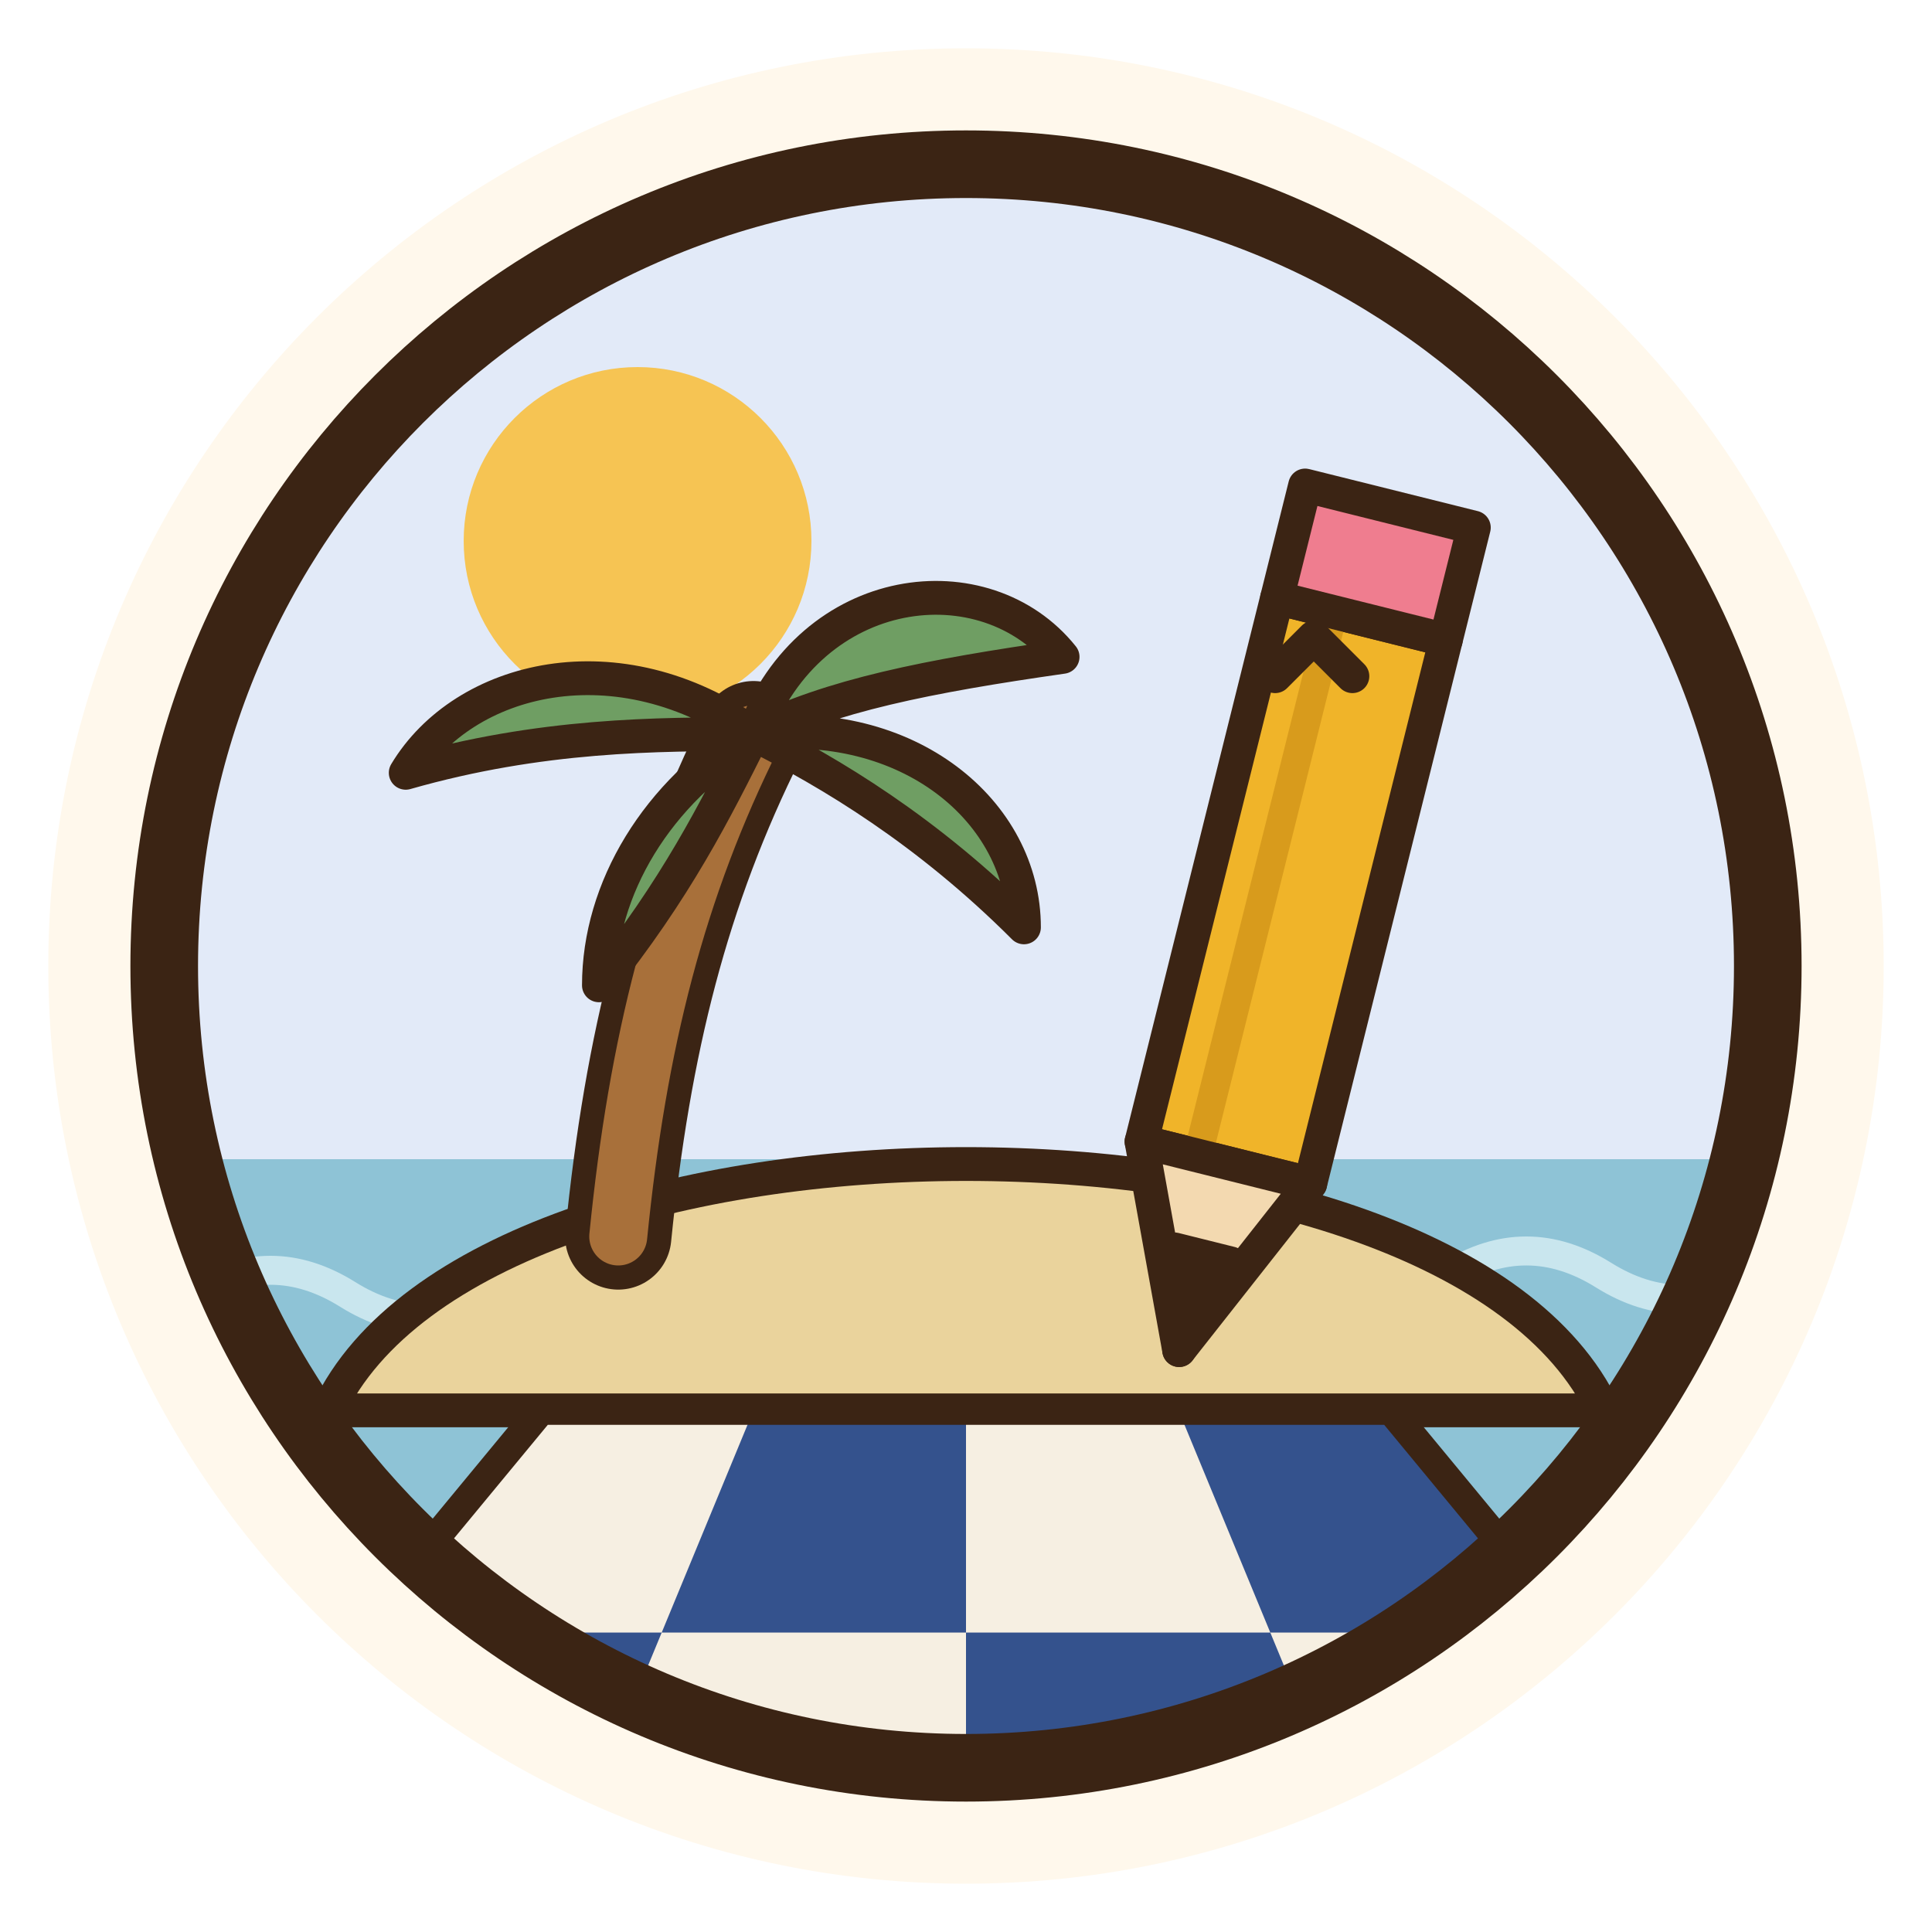
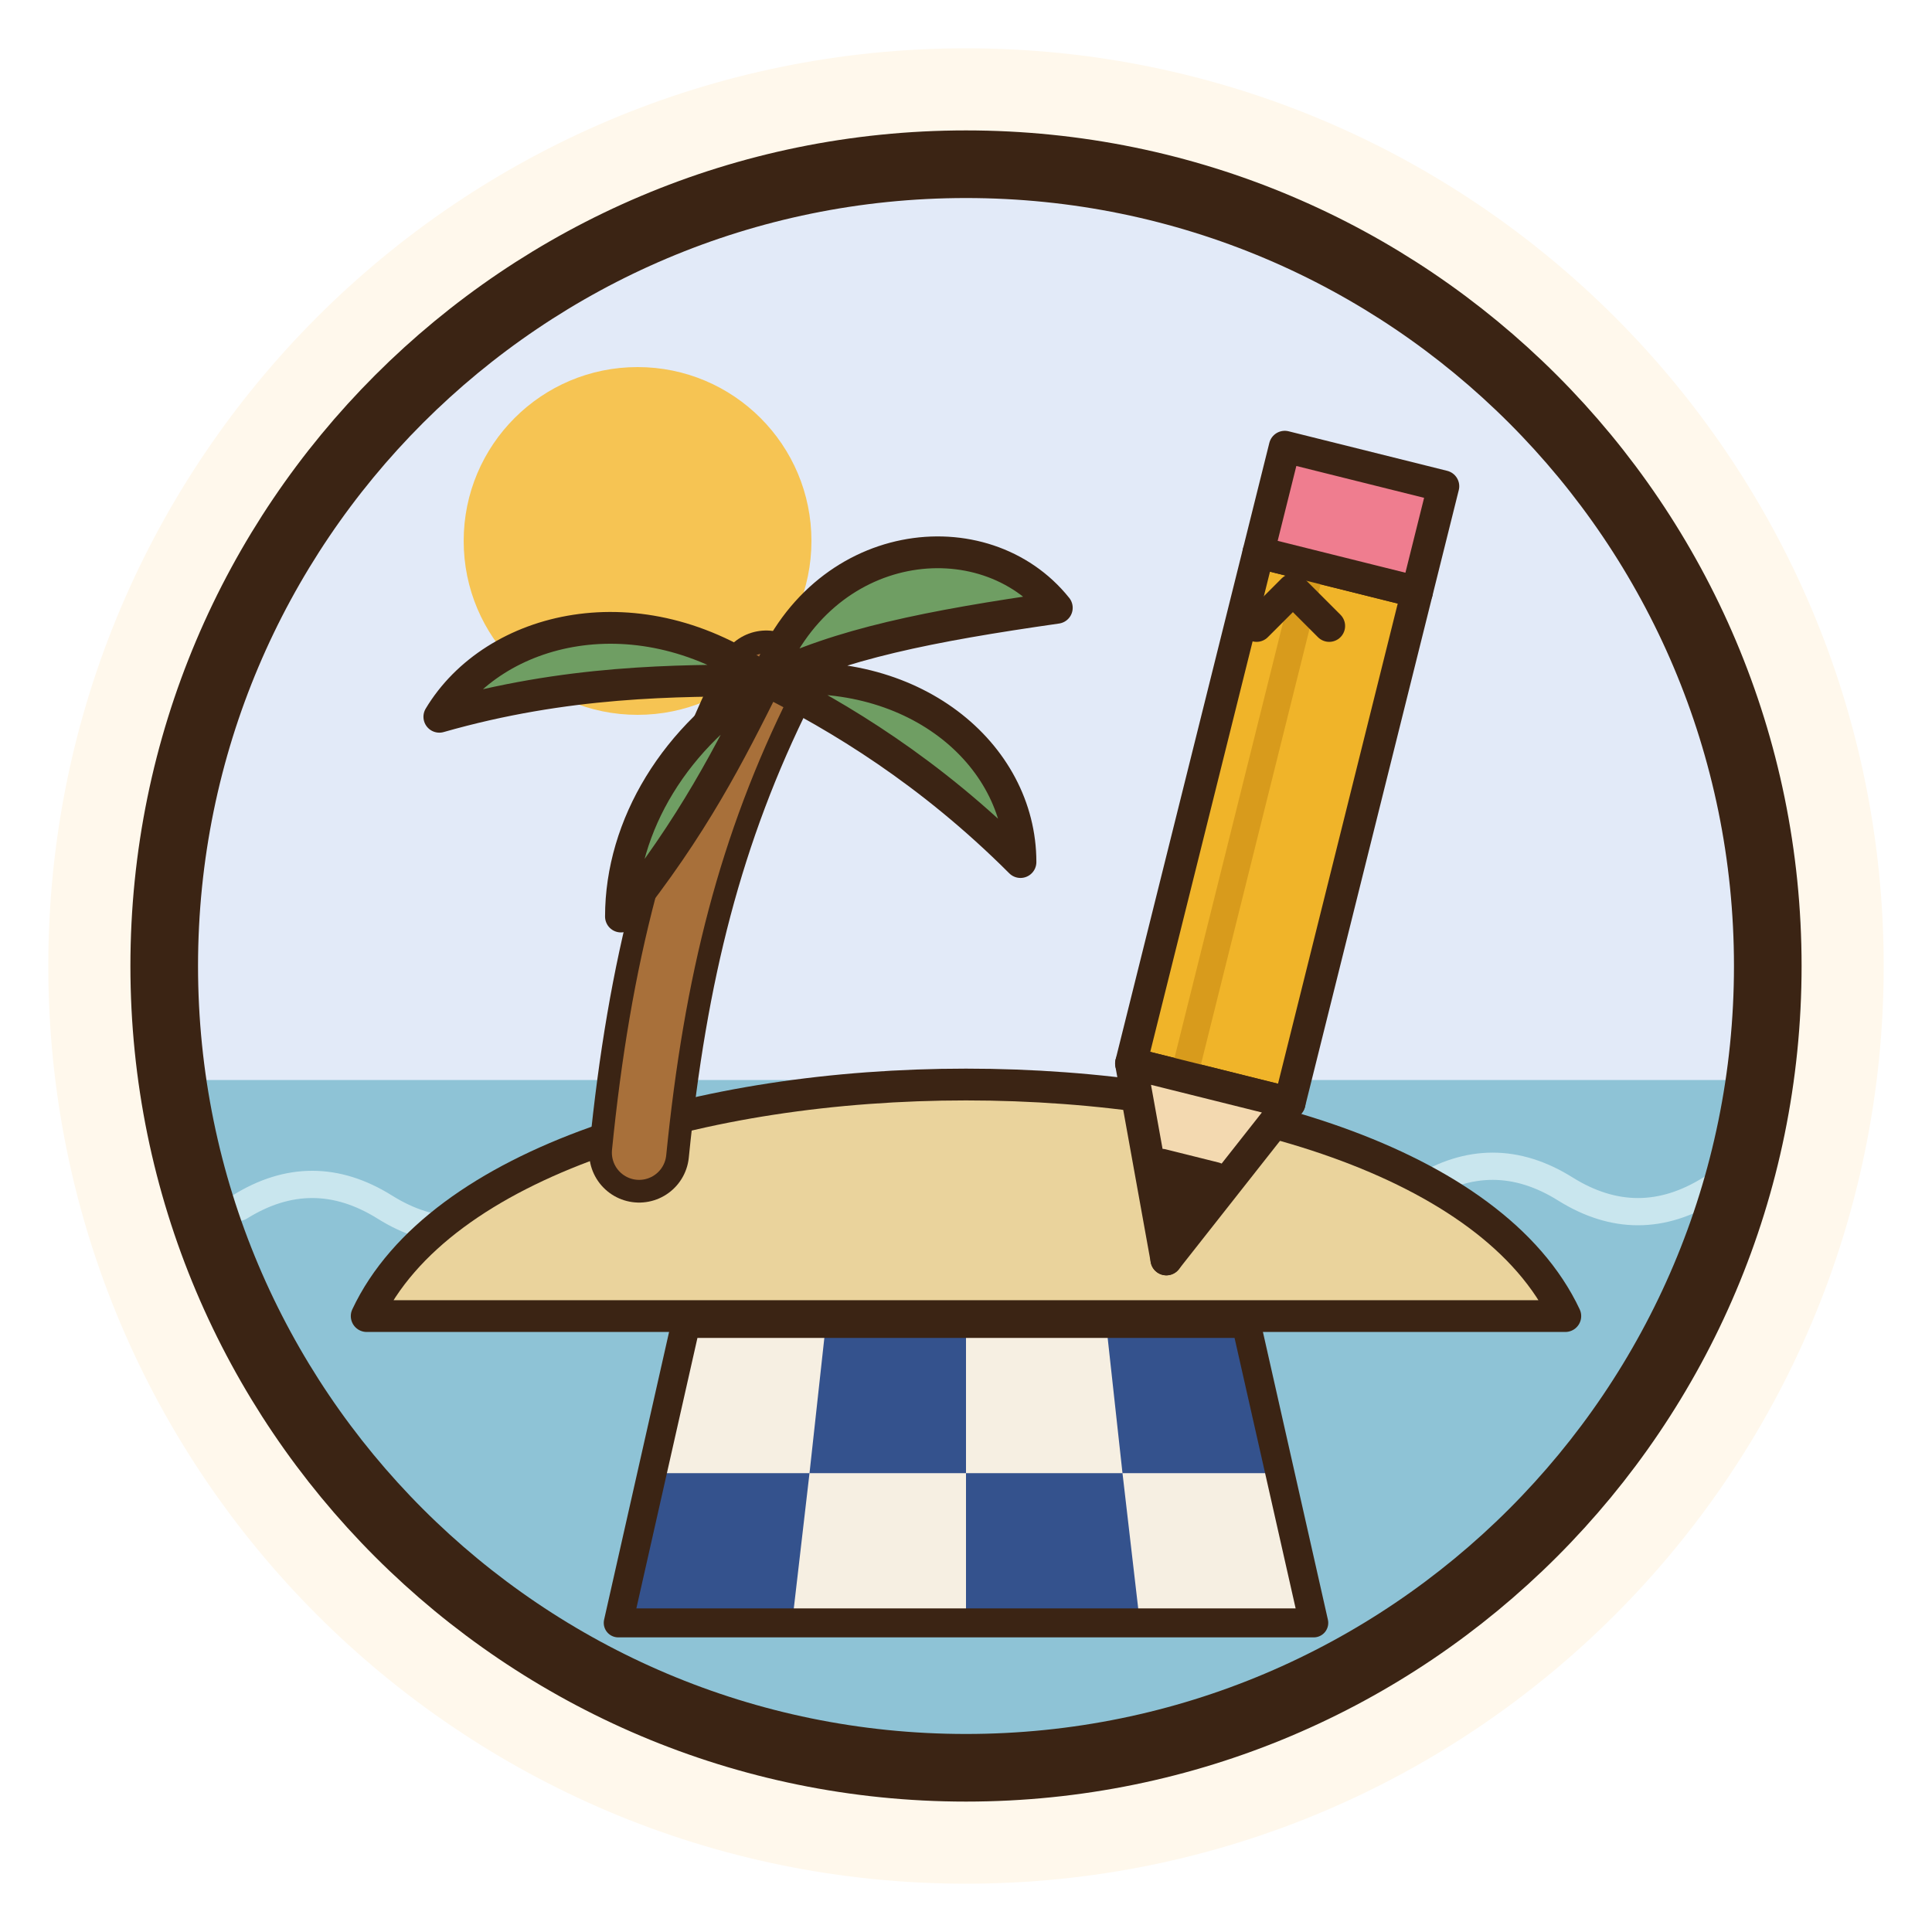
<svg xmlns="http://www.w3.org/2000/svg" viewBox="0 0 200 200" role="img" aria-labelledby="t">
  <defs>
    <clipPath id="c">
      <circle cx="100" cy="100" r="82" />
    </clipPath>
  </defs>
  <circle cx="100" cy="100" r="95" fill="#fff8ec" />
  <g clip-path="url(#c)">
    <rect width="200" height="200" fill="#e2eaf8" />
    <circle cx="66" cy="56" r="18" fill="#f6c453" />
-     <g stroke="#3b2414" stroke-width="3.5" stroke-linejoin="round" stroke-linecap="round">
-       <path d="M0 120H200V200H0Z" fill="#8ec3d6" stroke="none" />
-       <path d="M20 134q8-5 16 0t16 0M150 132q8-5 16 0t16 0" fill="none" stroke="#c9e6ee" stroke-width="3" />
-       <path d="M34 146C50 112 150 112 166 146Z" fill="#ead39c" />
-       <g transform="translate(64 128) scale(1)">
-         <path d="M0 0C2-20 6-36 14-52" fill="none" stroke="#3b2414" stroke-width="11" />
-         <path d="M0 0C2-20 6-36 14-52" fill="none" stroke="#a8703a" stroke-width="6" />
-         <path d="M14-52C0-62-16-58-22-48C-8-52 4-52 14-52ZM14-52C20-68 38-70 46-60C32-58 22-56 14-52ZM14-52C30-54 42-44 42-32C32-42 22-48 14-52ZM14-52C4-46-2-36-2-26C6-36 10-44 14-52Z" fill="#6f9e63" />
+     <g transform="translate(100 140) scale(.94) translate(-100 -150)">
+       <g stroke="#3b2414" stroke-width="3.5" stroke-linejoin="round" stroke-linecap="round">
+         <path d="M0 120H200V200H0Z" fill="#8ec3d6" stroke="none" />
+         <path d="M20 134q8-5 16 0t16 0M150 132q8-5 16 0t16 0" fill="none" stroke="#c9e6ee" stroke-width="3" />
+         <path d="M34 146C50 112 150 112 166 146Z" fill="#ead39c" />
+         <g transform="translate(64 128) scale(1)">
+           <path d="M0 0C2-20 6-36 14-52" fill="none" stroke="#3b2414" stroke-width="11" />
+           <path d="M0 0C2-20 6-36 14-52" fill="none" stroke="#a8703a" stroke-width="6" />
+           <path d="M14-52C0-62-16-58-22-48C-8-52 4-52 14-52ZM14-52C20-68 38-70 46-60C32-58 22-56 14-52ZM14-52C30-54 42-44 42-32C32-42 22-48 14-52ZM14-52C4-46-2-36-2-26C6-36 10-44 14-52Z" fill="#6f9e63" />
+         </g>
+         <g transform="translate(124 132) rotate(14)">
+           <path d="M-9-70H9V-12H-9Z" fill="#f0b429" />
+           <path d="M-3-70V-12" fill="none" stroke="#d89b1c" stroke-width="3" />
+           <path d="M-9-82H9V-70H-9Z" fill="#ef7d8f" />
+           <path d="M-9-12H9L0 8Z" fill="#f3d9b0" />
+           <path d="M-3-2H3L0 8Z" fill="#3b2414" />
+         </g>
+         <path d="M132 70l4-4 4 4M132 70" fill="none" />
      </g>
-       <g transform="translate(124 132) rotate(14)">
-         <path d="M-9-70H9V-12H-9Z" fill="#f0b429" />
-         <path d="M-3-70V-12" fill="none" stroke="#d89b1c" stroke-width="3" />
-         <path d="M-9-82H9V-70H-9Z" fill="#ef7d8f" />
-         <path d="M-9-12H9L0 8Z" fill="#f3d9b0" />
-         <path d="M-3-2H3L0 8Z" fill="#3b2414" />
-       </g>
-       <path d="M132 70l4-4 4 4M132 70" fill="none" />
    </g>
-     <path d="M56.0 146.0L144.0 146.0L182.0 192.0L18.0 192.0Z" fill="#f6efe2" />
-     <path d="M78.0 146.0L100.0 146.0L100.0 169.0L68.5 169.0ZM122.0 146.0L144.0 146.0L163.0 169.0L131.5 169.0ZM37.0 169.0L68.5 169.0L59.0 192.0L18.0 192.0ZM100.0 169.0L131.5 169.0L141.0 192.0L100.0 192.0Z" fill="#34528d" />
-     <path d="M56.0 146.0L144.0 146.0L182.0 192.0L18.0 192.0Z" fill="none" stroke="#3b2414" stroke-width="3" stroke-linejoin="round" />
+     <path d="M71.0 137.0L129.0 137.0L136.0 168.0L64.0 168.0Z" fill="#f6efe2" />
+     <path d="M85.5 137.0L100.0 137.0L100.0 152.5L83.8 152.5ZM114.5 137.0L129.0 137.0L132.5 152.5L116.2 152.5ZM67.5 152.5L83.8 152.5L82.0 168.0L64.0 168.0ZM100.0 152.5L116.2 152.5L118.0 168.0L100.0 168.0Z" fill="#34528d" />
+     <path d="M71.0 137.0L129.0 137.0L136.0 168.0L64.0 168.0Z" fill="none" stroke="#3b2414" stroke-width="3" stroke-linejoin="round" />
  </g>
  <circle cx="100" cy="100" r="83" fill="none" stroke="#3b2414" stroke-width="7" />
</svg>
